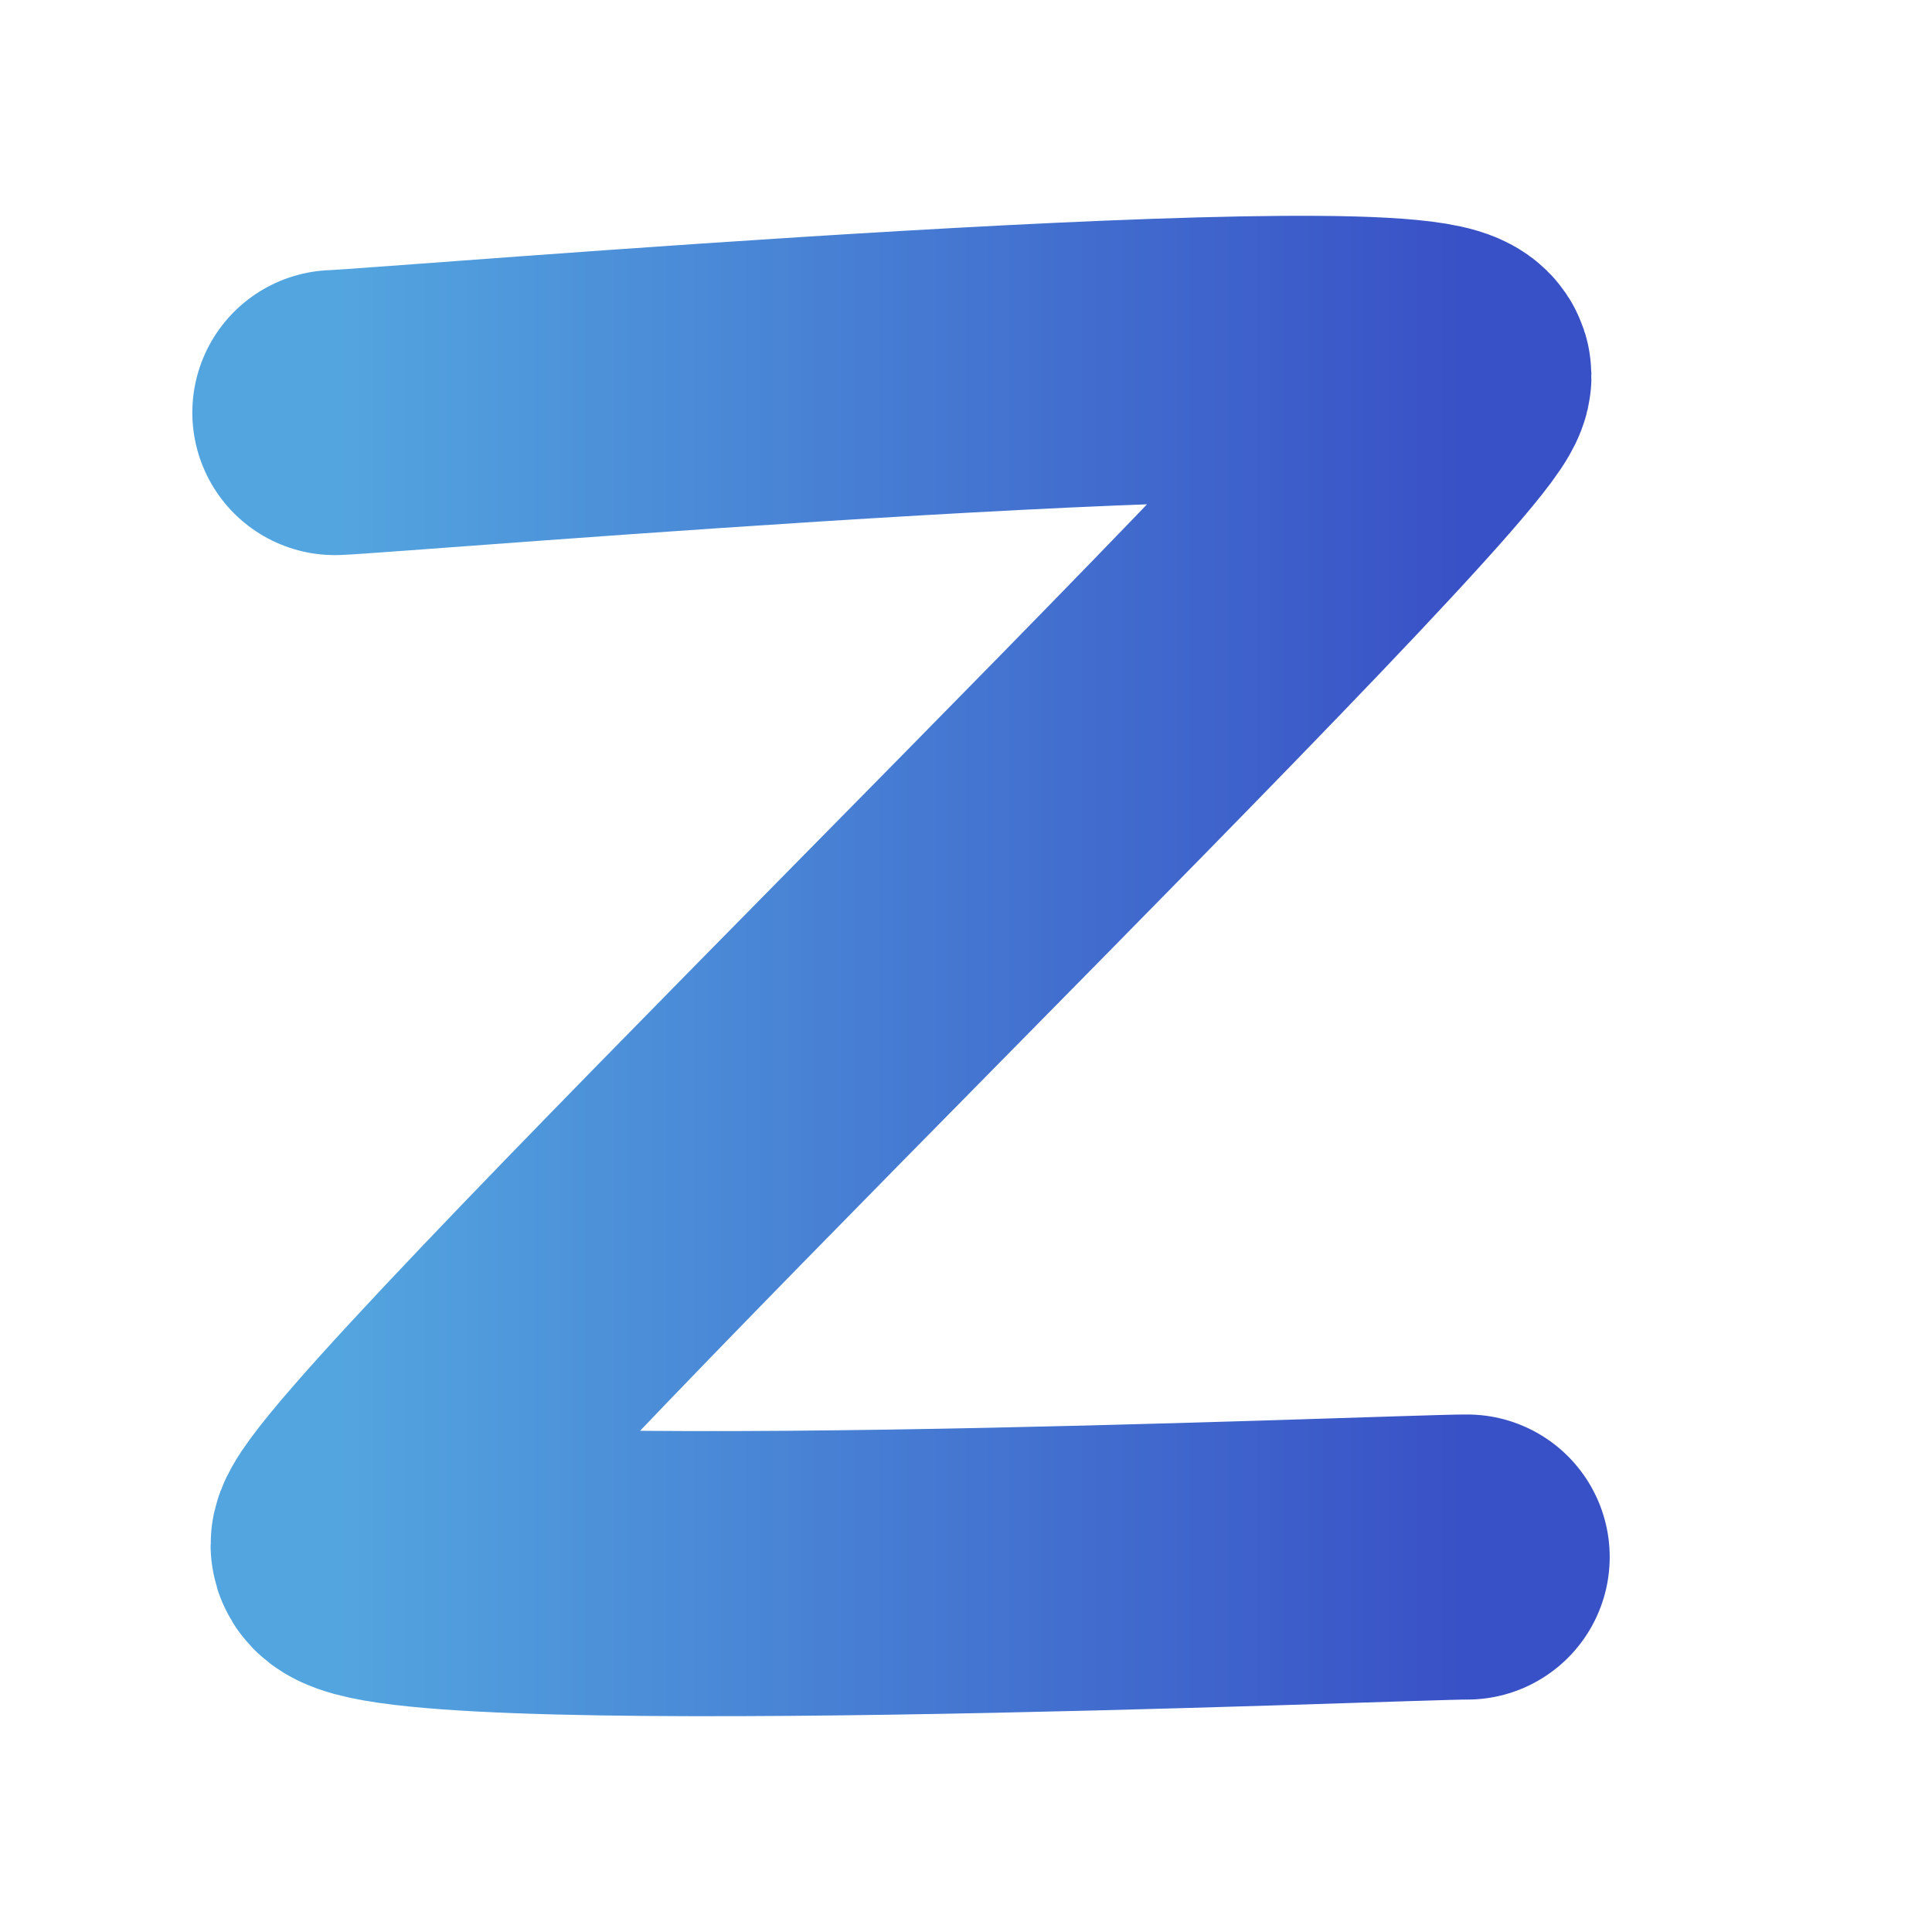
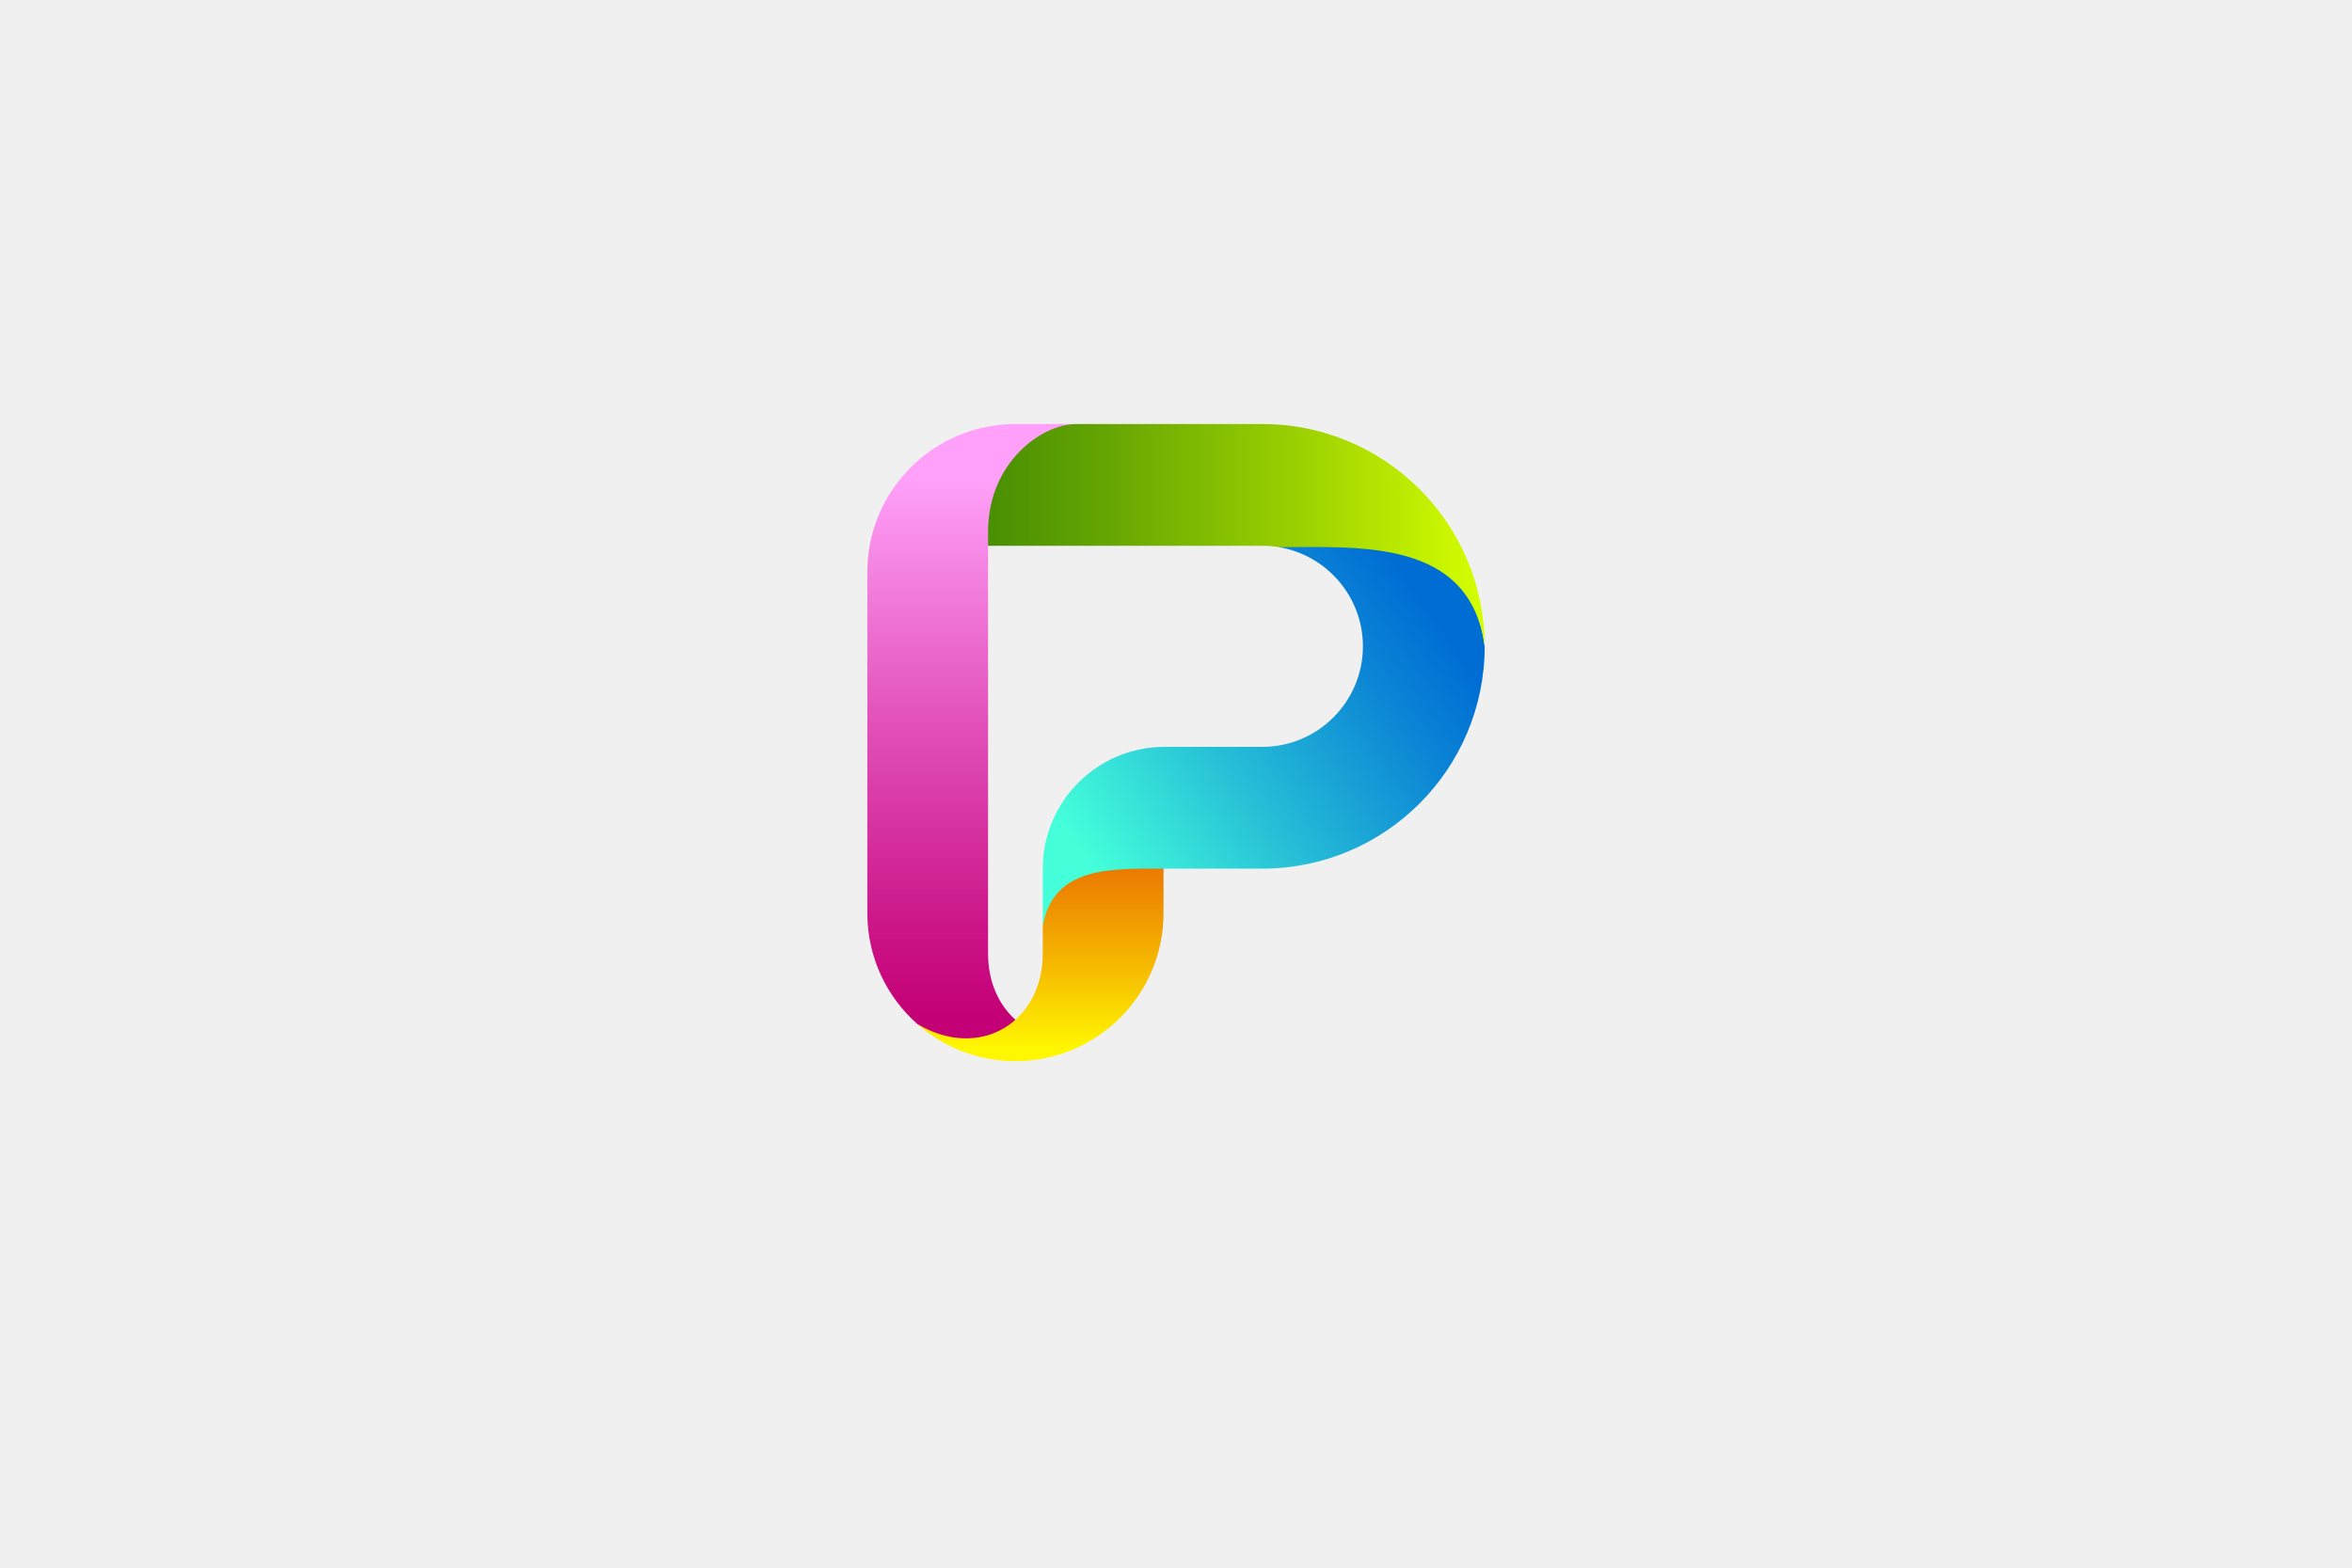
- <svg xmlns="http://www.w3.org/2000/svg" version="1.1" viewBox="0 0 400 400">
-   <rect width="100%" height="100%" fill="#ffffff" />
-   <path d="M229.836 101.168C237.769 100.907 393.832 87.724 393.962 95.786C394.092 103.849 232.397 259.574 232.527 267.984C232.657 276.393 388.72 269.691 396.652 269.777 " fill="none" stroke-width="42" stroke="url(&quot;#SvgjsLinearGradient1000&quot;)" stroke-linecap="round" transform="matrix(1.405311,-6.240835005048922e-16,5.863240848293859e-16,1.405311,-253.6588,-56.754)" stroke-dasharray="0 0" />
-   <defs>
-     <linearGradient id="SvgjsLinearGradient1000" gradientTransform="rotate(0, 0.5, 0.5)">
-       <stop stop-color="hsl(205, 69%, 60%)" offset="0" />
-       <stop stop-color="hsl(230, 55%, 50%)" offset="1" />
+ <svg xmlns="http://www.w3.org/2000/svg" version="1.1" id="graphics" x="0px" y="0px" viewBox="0 0 2850.004 1900" style="enable-background:new 0 0 2850.004 1900;" xml:space="preserve">
+   <style type="text/css">
+ 	.st0{fill:url(#SVGID_1_);}
+ 	.st1{fill:url(#SVGID_00000078027765771709837150000007606636019972514181_);}
+ 	.st2{fill:url(#SVGID_00000149367323362081731990000007874167599831961749_);}
+ 	.st3{fill:url(#SVGID_00000155106324859494550610000006318256460465026695_);}
+ </style>
+   <g>
+     <linearGradient id="SVGID_1_" gradientUnits="userSpaceOnUse" x1="1177.601" y1="1230.706" x2="1177.601" y2="578.537">
+       <stop offset="0" style="stop-color:#C40076" />
+       <stop offset="0.176" style="stop-color:#CC1789" />
+       <stop offset="0.544" style="stop-color:#E251B8" />
+       <stop offset="1" style="stop-color:#FFA1FA" />
    </linearGradient>
-   </defs>
+     <path class="st0" d="M1197.275,1155.696V661.466c0,0,80.513-111.145,106.966-147.553c-66.283,0-40.676,0-73.822,0   c-99.112,0-179.458,80.348-179.458,179.46v413.253c0,53.583,23.483,101.679,60.718,134.562   c73.442,51.096,120.337,16.595,118.735-5.233C1210.072,1217.801,1197.275,1189.735,1197.275,1155.696z" />
+     <linearGradient id="SVGID_00000015320569082062391060000009013863310512649134_" gradientUnits="userSpaceOnUse" x1="1260.786" y1="1034.243" x2="1260.786" y2="1270.868">
+       <stop offset="0" style="stop-color:#EB7200" />
+       <stop offset="0.208" style="stop-color:#EE8900" />
+       <stop offset="0.641" style="stop-color:#F7C200" />
+       <stop offset="1" style="stop-color:#FFF700" />
+     </linearGradient>
+     <path style="fill:url(#SVGID_00000015320569082062391060000009013863310512649134_);" d="M1409.88,959.207v93.532v53.887   c0,99.112-80.349,179.461-179.461,179.461c-45.525,0-87.087-16.964-118.727-44.901c75.937,44.901,151.873-2.572,151.873-85.489   v-33.048c0,0,5.668-71.298,42.734-109.79S1409.88,959.207,1409.88,959.207z" />
+     <linearGradient id="SVGID_00000095327239561584792120000003828048241038102430_" gradientUnits="userSpaceOnUse" x1="1737.098" y1="748.389" x2="1319.087" y2="1044.48">
+       <stop offset="0" style="stop-color:#006DD4" />
+       <stop offset="0.192" style="stop-color:#0B84D5" />
+       <stop offset="0.593" style="stop-color:#26BED7" />
+       <stop offset="1" style="stop-color:#44FFDA" />
+     </linearGradient>
+     <path style="fill:url(#SVGID_00000095327239561584792120000003828048241038102430_);" d="M1549.58,663.107   c-0.027,0-0.055,0.004-0.081,0.004c57.772,9.517,101.991,59.787,101.991,120.215c0,67.194-54.665,121.86-121.858,121.86h-118.514   c-81.491,0-147.553,66.062-147.553,147.553c0,0,0,21.787,0,69.909c12.358-72.812,82.376-69.909,146.314-69.909   c38.19,0,119.752,0,119.752,0c148.793,0,269.411-120.622,269.411-269.413c-9.966-72.82-46.952-131.327-87.863-146.835   C1661.067,617.494,1597.129,632.215,1549.58,663.107z" />
+     <linearGradient id="SVGID_00000021083684728462452450000008349638917441597115_" gradientUnits="userSpaceOnUse" x1="1197.275" y1="648.62" x2="1799.043" y2="648.62">
+       <stop offset="0" style="stop-color:#498F03" />
+       <stop offset="0.199" style="stop-color:#60A103" />
+       <stop offset="0.612" style="stop-color:#99CF01" />
+       <stop offset="1" style="stop-color:#D5FF00" />
+     </linearGradient>
+     <path style="fill:url(#SVGID_00000021083684728462452450000008349638917441597115_);" d="M1529.632,513.913h-225.391   c-42.815,0-106.966,47.474-106.966,130.391v17.162h332.356c6.767,0,13.396,0.58,19.865,1.646c0.027,0,0.055-0.004,0.083-0.004   c99.094,0,231.678-10.074,249.463,120.219C1799.043,634.532,1678.425,513.913,1529.632,513.913z" />
+   </g>
</svg>
